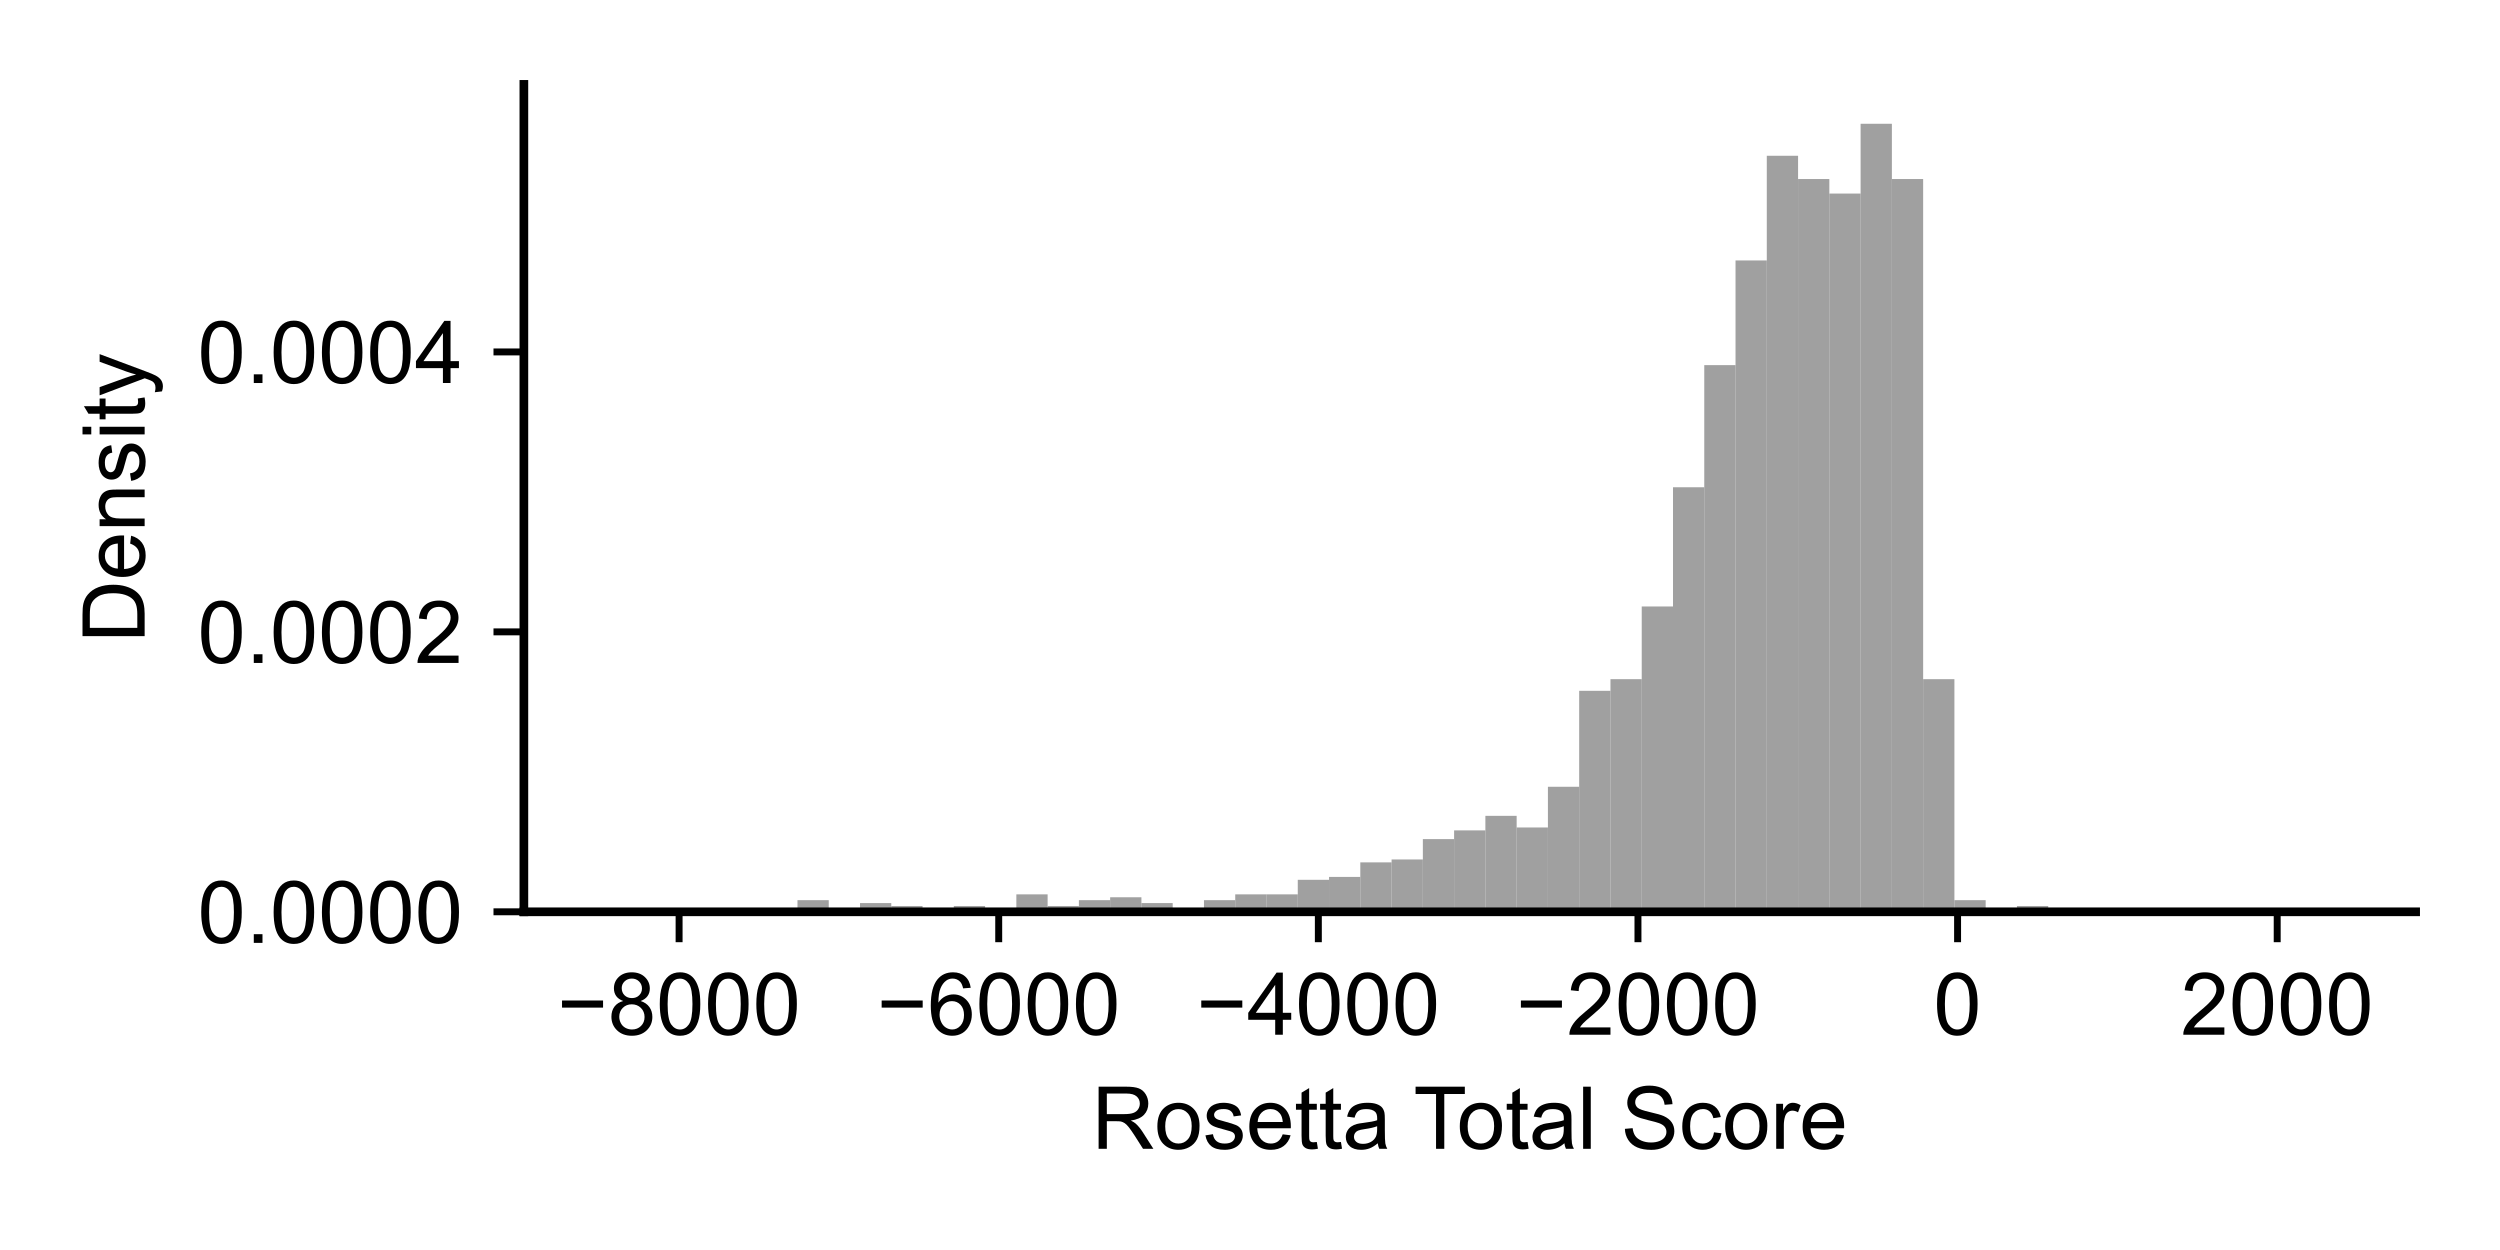
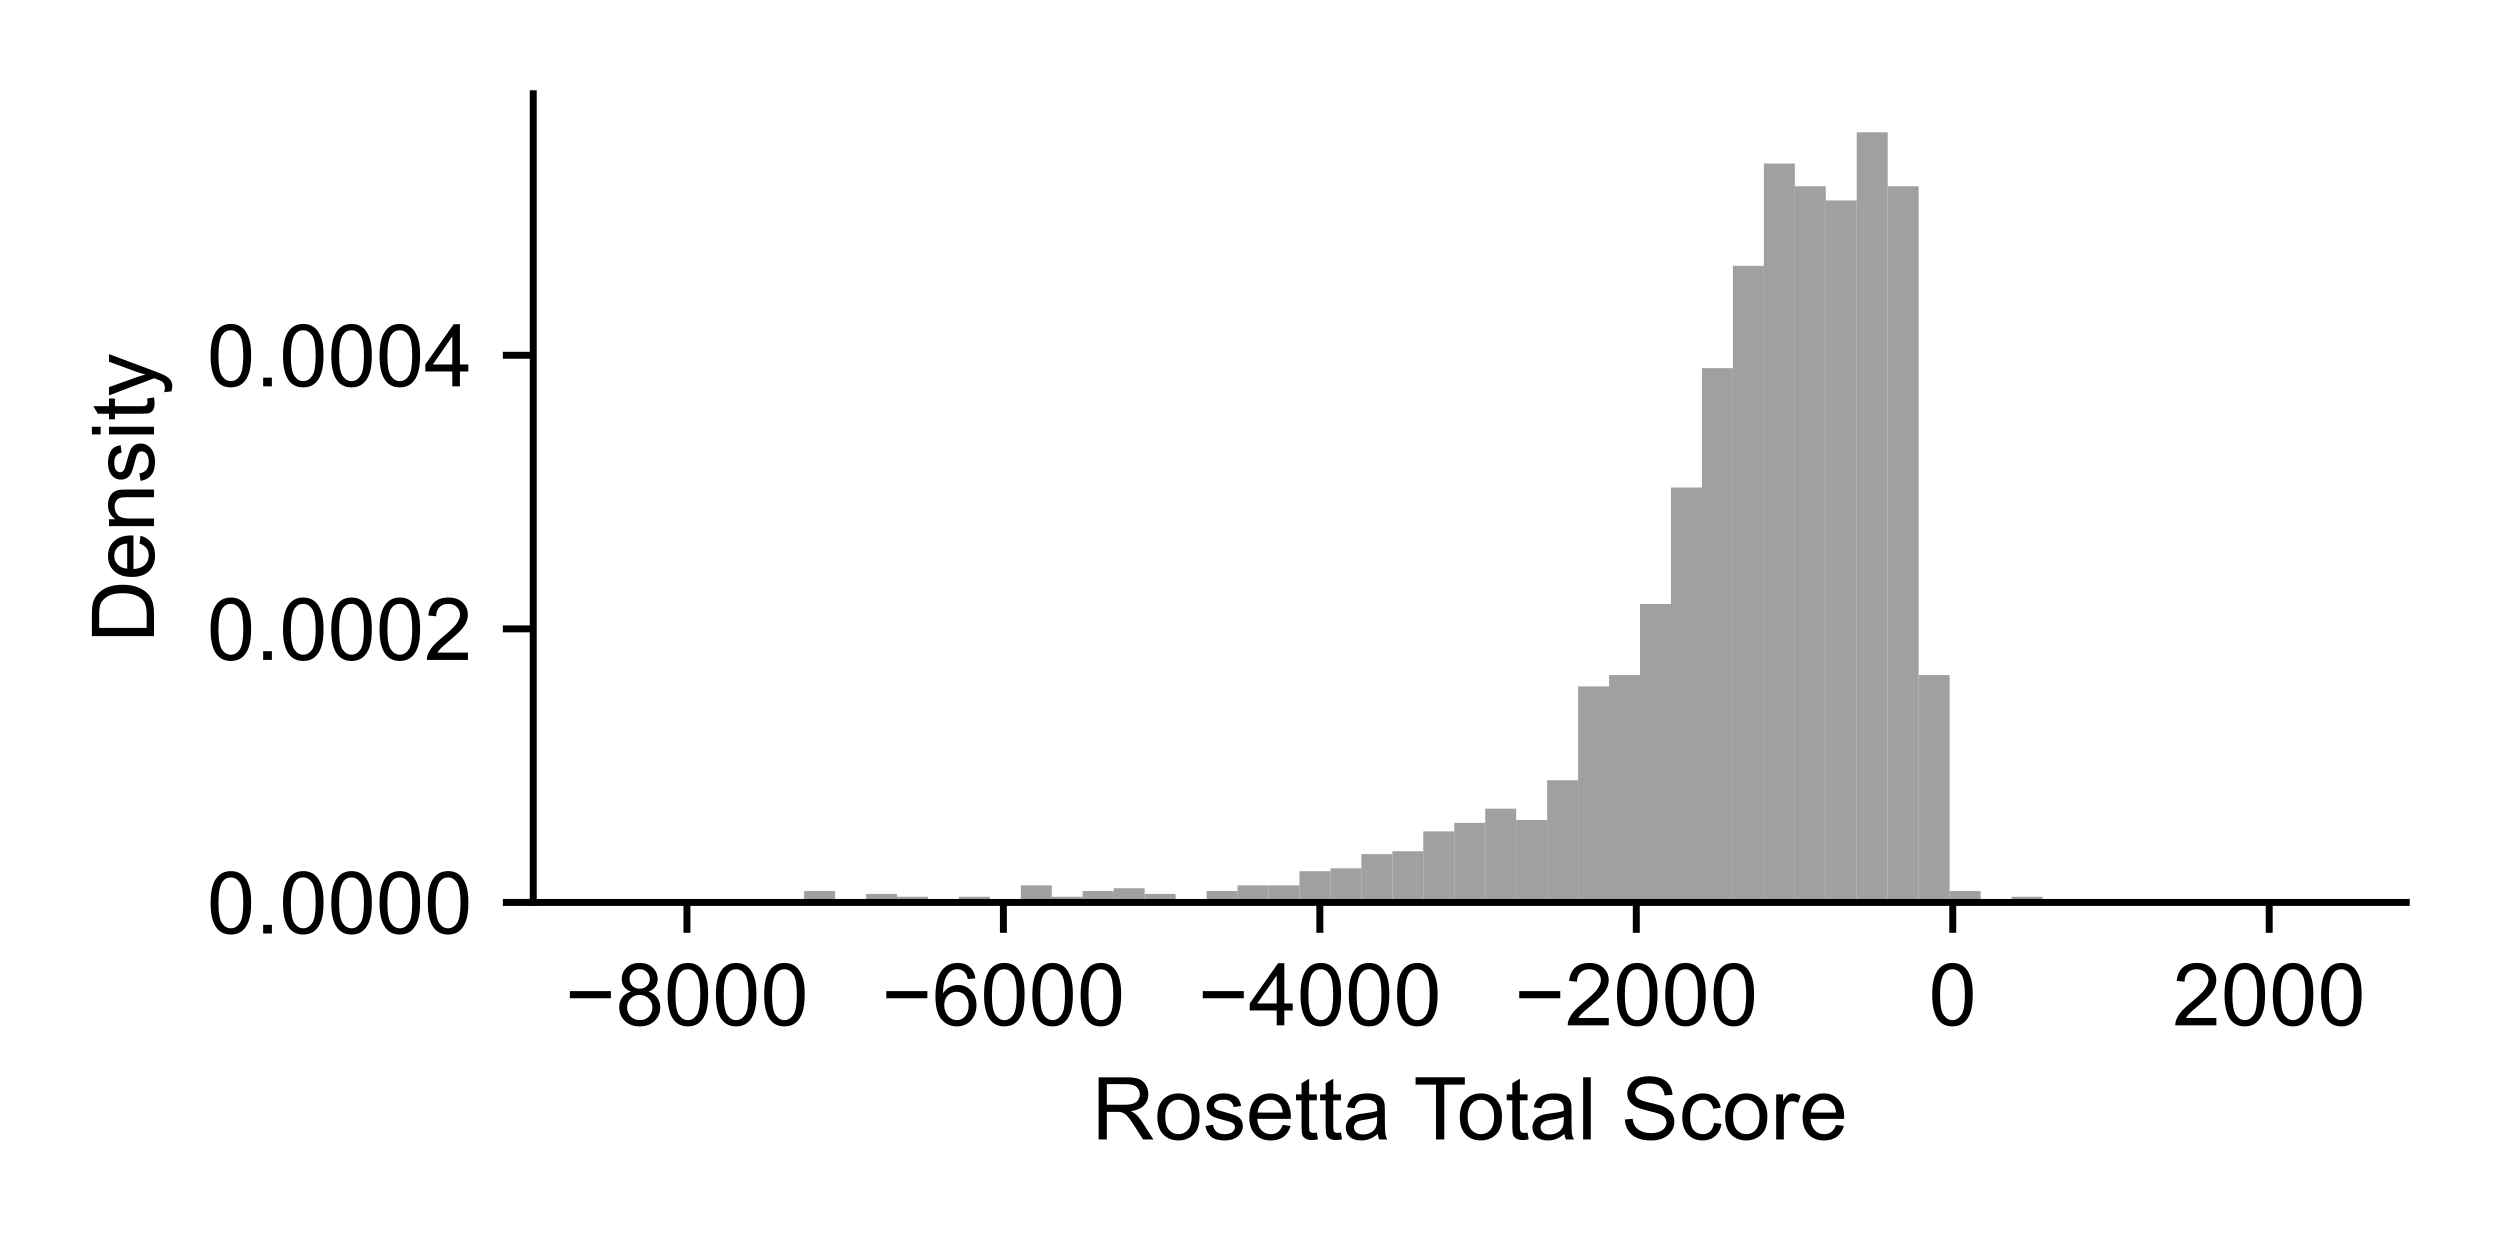
<svg xmlns="http://www.w3.org/2000/svg" xmlns:xlink="http://www.w3.org/1999/xlink" width="288pt" height="144pt" viewBox="0 0 288 144" version="1.1">
  <defs>
    <style type="text/css">*{stroke-linejoin: round; stroke-linecap: butt}</style>
  </defs>
  <g id="figure_1">
    <g id="patch_1">
      <path d="M 0 144  L 288 144  L 288 0  L 0 0  z " style="fill: #ffffff" />
    </g>
    <g id="axes_1">
      <g id="patch_2">
-         <path d="M 60.35 105.04  L 278.28 105.04  L 278.28 9.72  L 60.35 9.72  z " style="fill: #ffffff" />
+         <path d="M 61.43 103.96  L 277.2 103.96  L 277.2 10.8  L 61.43 10.8  z " style="fill: #ffffff" />
      </g>
      <g id="patch_3">
-         <path d="M 70.256 105.04  L 73.858 105.04  L 73.858 104.705  L 70.256 104.705  z " clip-path="url(#p327fa317df)" style="fill: #888888; opacity: 0.8" />
+         <path d="M 71.238 103.96  L 74.804 103.96  L 74.804 103.633  L 71.238 103.633  z " clip-path="url(#p532a14b16b)" style="fill: #888888; opacity: 0.8" />
      </g>
      <g id="patch_4">
-         <path d="M 73.858 105.04  L 77.46 105.04  L 77.46 105.04  L 73.858 105.04  z " clip-path="url(#p327fa317df)" style="fill: #888888; opacity: 0.8" />
+         <path d="M 74.804 103.96  L 78.371 103.96  L 78.371 103.96  L 74.804 103.96  z " clip-path="url(#p532a14b16b)" style="fill: #888888; opacity: 0.8" />
      </g>
      <g id="patch_5">
-         <path d="M 77.46 105.04  L 81.062 105.04  L 81.062 105.04  L 77.46 105.04  z " clip-path="url(#p327fa317df)" style="fill: #888888; opacity: 0.8" />
+         <path d="M 78.371 103.96  L 81.937 103.96  L 81.937 103.96  L 78.371 103.96  z " clip-path="url(#p532a14b16b)" style="fill: #888888; opacity: 0.8" />
      </g>
      <g id="patch_6">
-         <path d="M 81.062 105.04  L 84.665 105.04  L 84.665 104.705  L 81.062 104.705  z " clip-path="url(#p327fa317df)" style="fill: #888888; opacity: 0.8" />
+         <path d="M 81.937 103.96  L 85.504 103.96  L 85.504 103.633  L 81.937 103.633  z " clip-path="url(#p532a14b16b)" style="fill: #888888; opacity: 0.8" />
      </g>
      <g id="patch_7">
-         <path d="M 84.665 105.04  L 88.267 105.04  L 88.267 104.705  L 84.665 104.705  z " clip-path="url(#p327fa317df)" style="fill: #888888; opacity: 0.8" />
+         <path d="M 85.504 103.96  L 89.07 103.96  L 89.07 103.633  L 85.504 103.633  z " clip-path="url(#p532a14b16b)" style="fill: #888888; opacity: 0.8" />
      </g>
      <g id="patch_8">
-         <path d="M 88.267 105.04  L 91.869 105.04  L 91.869 104.705  L 88.267 104.705  z " clip-path="url(#p327fa317df)" style="fill: #888888; opacity: 0.8" />
+         <path d="M 89.07 103.96  L 92.636 103.96  L 92.636 103.633  L 89.07 103.633  z " clip-path="url(#p532a14b16b)" style="fill: #888888; opacity: 0.8" />
      </g>
      <g id="patch_9">
-         <path d="M 91.869 105.04  L 95.471 105.04  L 95.471 103.7  L 91.869 103.7  z " clip-path="url(#p327fa317df)" style="fill: #888888; opacity: 0.8" />
+         <path d="M 92.636 103.96  L 96.203 103.96  L 96.203 102.65  L 92.636 102.65  z " clip-path="url(#p532a14b16b)" style="fill: #888888; opacity: 0.8" />
      </g>
      <g id="patch_10">
-         <path d="M 95.471 105.04  L 99.073 105.04  L 99.073 105.04  L 95.471 105.04  z " clip-path="url(#p327fa317df)" style="fill: #888888; opacity: 0.8" />
+         <path d="M 96.203 103.96  L 99.769 103.96  L 99.769 103.96  L 96.203 103.96  z " clip-path="url(#p532a14b16b)" style="fill: #888888; opacity: 0.8" />
      </g>
      <g id="patch_11">
-         <path d="M 99.073 105.04  L 102.675 105.04  L 102.675 104.035  L 99.073 104.035  z " clip-path="url(#p327fa317df)" style="fill: #888888; opacity: 0.8" />
+         <path d="M 99.769 103.96  L 103.336 103.96  L 103.336 102.978  L 99.769 102.978  z " clip-path="url(#p532a14b16b)" style="fill: #888888; opacity: 0.8" />
      </g>
      <g id="patch_12">
-         <path d="M 102.675 105.04  L 106.277 105.04  L 106.277 104.37  L 102.675 104.37  z " clip-path="url(#p327fa317df)" style="fill: #888888; opacity: 0.8" />
+         <path d="M 103.336 103.96  L 106.902 103.96  L 106.902 103.305  L 103.336 103.305  z " clip-path="url(#p532a14b16b)" style="fill: #888888; opacity: 0.8" />
      </g>
      <g id="patch_13">
-         <path d="M 106.277 105.04  L 109.88 105.04  L 109.88 104.705  L 106.277 104.705  z " clip-path="url(#p327fa317df)" style="fill: #888888; opacity: 0.8" />
+         <path d="M 106.902 103.96  L 110.469 103.96  L 110.469 103.633  L 106.902 103.633  z " clip-path="url(#p532a14b16b)" style="fill: #888888; opacity: 0.8" />
      </g>
      <g id="patch_14">
-         <path d="M 109.88 105.04  L 113.482 105.04  L 113.482 104.37  L 109.88 104.37  z " clip-path="url(#p327fa317df)" style="fill: #888888; opacity: 0.8" />
+         <path d="M 110.469 103.96  L 114.035 103.96  L 114.035 103.305  L 110.469 103.305  z " clip-path="url(#p532a14b16b)" style="fill: #888888; opacity: 0.8" />
      </g>
      <g id="patch_15">
-         <path d="M 113.482 105.04  L 117.084 105.04  L 117.084 104.705  L 113.482 104.705  z " clip-path="url(#p327fa317df)" style="fill: #888888; opacity: 0.8" />
+         <path d="M 114.035 103.96  L 117.602 103.96  L 117.602 103.633  L 114.035 103.633  z " clip-path="url(#p532a14b16b)" style="fill: #888888; opacity: 0.8" />
      </g>
      <g id="patch_16">
-         <path d="M 117.084 105.04  L 120.686 105.04  L 120.686 103.03  L 117.084 103.03  z " clip-path="url(#p327fa317df)" style="fill: #888888; opacity: 0.8" />
+         <path d="M 117.602 103.96  L 121.168 103.96  L 121.168 101.996  L 117.602 101.996  z " clip-path="url(#p532a14b16b)" style="fill: #888888; opacity: 0.8" />
      </g>
      <g id="patch_17">
-         <path d="M 120.686 105.04  L 124.288 105.04  L 124.288 104.37  L 120.686 104.37  z " clip-path="url(#p327fa317df)" style="fill: #888888; opacity: 0.8" />
+         <path d="M 121.168 103.96  L 124.734 103.96  L 124.734 103.305  L 121.168 103.305  z " clip-path="url(#p532a14b16b)" style="fill: #888888; opacity: 0.8" />
      </g>
      <g id="patch_18">
-         <path d="M 124.288 105.04  L 127.89 105.04  L 127.89 103.7  L 124.288 103.7  z " clip-path="url(#p327fa317df)" style="fill: #888888; opacity: 0.8" />
+         <path d="M 124.734 103.96  L 128.301 103.96  L 128.301 102.65  L 124.734 102.65  z " clip-path="url(#p532a14b16b)" style="fill: #888888; opacity: 0.8" />
      </g>
      <g id="patch_19">
-         <path d="M 127.89 105.04  L 131.492 105.04  L 131.492 103.365  L 127.89 103.365  z " clip-path="url(#p327fa317df)" style="fill: #888888; opacity: 0.8" />
+         <path d="M 128.301 103.96  L 131.867 103.96  L 131.867 102.323  L 128.301 102.323  z " clip-path="url(#p532a14b16b)" style="fill: #888888; opacity: 0.8" />
      </g>
      <g id="patch_20">
-         <path d="M 131.492 105.04  L 135.095 105.04  L 135.095 104.035  L 131.492 104.035  z " clip-path="url(#p327fa317df)" style="fill: #888888; opacity: 0.8" />
+         <path d="M 131.867 103.96  L 135.434 103.96  L 135.434 102.978  L 131.867 102.978  z " clip-path="url(#p532a14b16b)" style="fill: #888888; opacity: 0.8" />
      </g>
      <g id="patch_21">
-         <path d="M 135.095 105.04  L 138.697 105.04  L 138.697 104.705  L 135.095 104.705  z " clip-path="url(#p327fa317df)" style="fill: #888888; opacity: 0.8" />
+         <path d="M 135.434 103.96  L 139 103.96  L 139 103.633  L 135.434 103.633  z " clip-path="url(#p532a14b16b)" style="fill: #888888; opacity: 0.8" />
      </g>
      <g id="patch_22">
-         <path d="M 138.697 105.04  L 142.299 105.04  L 142.299 103.7  L 138.697 103.7  z " clip-path="url(#p327fa317df)" style="fill: #888888; opacity: 0.8" />
+         <path d="M 139 103.96  L 142.567 103.96  L 142.567 102.65  L 139 102.65  z " clip-path="url(#p532a14b16b)" style="fill: #888888; opacity: 0.8" />
      </g>
      <g id="patch_23">
-         <path d="M 142.299 105.04  L 145.901 105.04  L 145.901 103.03  L 142.299 103.03  z " clip-path="url(#p327fa317df)" style="fill: #888888; opacity: 0.8" />
+         <path d="M 142.567 103.96  L 146.133 103.96  L 146.133 101.996  L 142.567 101.996  z " clip-path="url(#p532a14b16b)" style="fill: #888888; opacity: 0.8" />
      </g>
      <g id="patch_24">
-         <path d="M 145.901 105.04  L 149.503 105.04  L 149.503 103.03  L 145.901 103.03  z " clip-path="url(#p327fa317df)" style="fill: #888888; opacity: 0.8" />
+         <path d="M 146.133 103.96  L 149.7 103.96  L 149.7 101.996  L 146.133 101.996  z " clip-path="url(#p532a14b16b)" style="fill: #888888; opacity: 0.8" />
      </g>
      <g id="patch_25">
-         <path d="M 149.503 105.04  L 153.105 105.04  L 153.105 101.355  L 149.503 101.355  z " clip-path="url(#p327fa317df)" style="fill: #888888; opacity: 0.8" />
+         <path d="M 149.7 103.96  L 153.266 103.96  L 153.266 100.359  L 149.7 100.359  z " clip-path="url(#p532a14b16b)" style="fill: #888888; opacity: 0.8" />
      </g>
      <g id="patch_26">
-         <path d="M 153.105 105.04  L 156.707 105.04  L 156.707 101.02  L 153.105 101.02  z " clip-path="url(#p327fa317df)" style="fill: #888888; opacity: 0.8" />
+         <path d="M 153.266 103.96  L 156.832 103.96  L 156.832 100.031  L 153.266 100.031  z " clip-path="url(#p532a14b16b)" style="fill: #888888; opacity: 0.8" />
      </g>
      <g id="patch_27">
-         <path d="M 156.707 105.04  L 160.31 105.04  L 160.31 99.345  L 156.707 99.345  z " clip-path="url(#p327fa317df)" style="fill: #888888; opacity: 0.8" />
+         <path d="M 156.832 103.96  L 160.399 103.96  L 160.399 98.394  L 156.832 98.394  z " clip-path="url(#p532a14b16b)" style="fill: #888888; opacity: 0.8" />
      </g>
      <g id="patch_28">
-         <path d="M 160.31 105.04  L 163.912 105.04  L 163.912 99.01  L 160.31 99.01  z " clip-path="url(#p327fa317df)" style="fill: #888888; opacity: 0.8" />
+         <path d="M 160.399 103.96  L 163.965 103.96  L 163.965 98.067  L 160.399 98.067  z " clip-path="url(#p532a14b16b)" style="fill: #888888; opacity: 0.8" />
      </g>
      <g id="patch_29">
-         <path d="M 163.912 105.04  L 167.514 105.04  L 167.514 96.665  L 163.912 96.665  z " clip-path="url(#p327fa317df)" style="fill: #888888; opacity: 0.8" />
+         <path d="M 163.965 103.96  L 167.532 103.96  L 167.532 95.775  L 163.965 95.775  z " clip-path="url(#p532a14b16b)" style="fill: #888888; opacity: 0.8" />
      </g>
      <g id="patch_30">
-         <path d="M 167.514 105.04  L 171.116 105.04  L 171.116 95.66  L 167.514 95.66  z " clip-path="url(#p327fa317df)" style="fill: #888888; opacity: 0.8" />
+         <path d="M 167.532 103.96  L 171.098 103.96  L 171.098 94.793  L 167.532 94.793  z " clip-path="url(#p532a14b16b)" style="fill: #888888; opacity: 0.8" />
      </g>
      <g id="patch_31">
-         <path d="M 171.116 105.04  L 174.718 105.04  L 174.718 93.985  L 171.116 93.985  z " clip-path="url(#p327fa317df)" style="fill: #888888; opacity: 0.8" />
+         <path d="M 171.098 103.96  L 174.665 103.96  L 174.665 93.156  L 171.098 93.156  z " clip-path="url(#p532a14b16b)" style="fill: #888888; opacity: 0.8" />
      </g>
      <g id="patch_32">
-         <path d="M 174.718 105.04  L 178.32 105.04  L 178.32 95.325  L 174.718 95.325  z " clip-path="url(#p327fa317df)" style="fill: #888888; opacity: 0.8" />
+         <path d="M 174.665 103.96  L 178.231 103.96  L 178.231 94.466  L 174.665 94.466  z " clip-path="url(#p532a14b16b)" style="fill: #888888; opacity: 0.8" />
      </g>
      <g id="patch_33">
-         <path d="M 178.32 105.04  L 181.923 105.04  L 181.923 90.636  L 178.32 90.636  z " clip-path="url(#p327fa317df)" style="fill: #888888; opacity: 0.8" />
+         <path d="M 178.231 103.96  L 181.798 103.96  L 181.798 89.882  L 178.231 89.882  z " clip-path="url(#p532a14b16b)" style="fill: #888888; opacity: 0.8" />
      </g>
      <g id="patch_34">
-         <path d="M 181.923 105.04  L 185.525 105.04  L 185.525 79.581  L 181.923 79.581  z " clip-path="url(#p327fa317df)" style="fill: #888888; opacity: 0.8" />
+         <path d="M 181.798 103.96  L 185.364 103.96  L 185.364 79.078  L 181.798 79.078  z " clip-path="url(#p532a14b16b)" style="fill: #888888; opacity: 0.8" />
      </g>
      <g id="patch_35">
-         <path d="M 185.525 105.04  L 189.127 105.04  L 189.127 78.241  L 185.525 78.241  z " clip-path="url(#p327fa317df)" style="fill: #888888; opacity: 0.8" />
+         <path d="M 185.364 103.96  L 188.93 103.96  L 188.93 77.768  L 185.364 77.768  z " clip-path="url(#p532a14b16b)" style="fill: #888888; opacity: 0.8" />
      </g>
      <g id="patch_36">
-         <path d="M 189.127 105.04  L 192.729 105.04  L 192.729 69.867  L 189.127 69.867  z " clip-path="url(#p327fa317df)" style="fill: #888888; opacity: 0.8" />
+         <path d="M 188.93 103.96  L 192.497 103.96  L 192.497 69.584  L 188.93 69.584  z " clip-path="url(#p532a14b16b)" style="fill: #888888; opacity: 0.8" />
      </g>
      <g id="patch_37">
-         <path d="M 192.729 105.04  L 196.331 105.04  L 196.331 56.132  L 192.729 56.132  z " clip-path="url(#p327fa317df)" style="fill: #888888; opacity: 0.8" />
+         <path d="M 192.497 103.96  L 196.063 103.96  L 196.063 56.16  L 192.497 56.16  z " clip-path="url(#p532a14b16b)" style="fill: #888888; opacity: 0.8" />
      </g>
      <g id="patch_38">
-         <path d="M 196.331 105.04  L 199.933 105.04  L 199.933 42.063  L 196.331 42.063  z " clip-path="url(#p327fa317df)" style="fill: #888888; opacity: 0.8" />
+         <path d="M 196.063 103.96  L 199.63 103.96  L 199.63 42.41  L 196.063 42.41  z " clip-path="url(#p532a14b16b)" style="fill: #888888; opacity: 0.8" />
      </g>
      <g id="patch_39">
-         <path d="M 199.933 105.04  L 203.535 105.04  L 203.535 30.003  L 199.933 30.003  z " clip-path="url(#p327fa317df)" style="fill: #888888; opacity: 0.8" />
+         <path d="M 199.63 103.96  L 203.196 103.96  L 203.196 30.624  L 199.63 30.624  z " clip-path="url(#p532a14b16b)" style="fill: #888888; opacity: 0.8" />
      </g>
      <g id="patch_40">
-         <path d="M 203.535 105.04  L 207.138 105.04  L 207.138 17.944  L 203.535 17.944  z " clip-path="url(#p327fa317df)" style="fill: #888888; opacity: 0.8" />
+         <path d="M 203.196 103.96  L 206.763 103.96  L 206.763 18.838  L 203.196 18.838  z " clip-path="url(#p532a14b16b)" style="fill: #888888; opacity: 0.8" />
      </g>
      <g id="patch_41">
-         <path d="M 207.138 105.04  L 210.74 105.04  L 210.74 20.624  L 207.138 20.624  z " clip-path="url(#p327fa317df)" style="fill: #888888; opacity: 0.8" />
+         <path d="M 206.763 103.96  L 210.329 103.96  L 210.329 21.457  L 206.763 21.457  z " clip-path="url(#p532a14b16b)" style="fill: #888888; opacity: 0.8" />
      </g>
      <g id="patch_42">
-         <path d="M 210.74 105.04  L 214.342 105.04  L 214.342 22.299  L 210.74 22.299  z " clip-path="url(#p327fa317df)" style="fill: #888888; opacity: 0.8" />
+         <path d="M 210.329 103.96  L 213.896 103.96  L 213.896 23.094  L 210.329 23.094  z " clip-path="url(#p532a14b16b)" style="fill: #888888; opacity: 0.8" />
      </g>
      <g id="patch_43">
-         <path d="M 214.342 105.04  L 217.944 105.04  L 217.944 14.259  L 214.342 14.259  z " clip-path="url(#p327fa317df)" style="fill: #888888; opacity: 0.8" />
+         <path d="M 213.896 103.96  L 217.462 103.96  L 217.462 15.236  L 213.896 15.236  z " clip-path="url(#p532a14b16b)" style="fill: #888888; opacity: 0.8" />
      </g>
      <g id="patch_44">
-         <path d="M 217.944 105.04  L 221.546 105.04  L 221.546 20.624  L 217.944 20.624  z " clip-path="url(#p327fa317df)" style="fill: #888888; opacity: 0.8" />
+         <path d="M 217.462 103.96  L 221.028 103.96  L 221.028 21.457  L 217.462 21.457  z " clip-path="url(#p532a14b16b)" style="fill: #888888; opacity: 0.8" />
      </g>
      <g id="patch_45">
-         <path d="M 221.546 105.04  L 225.148 105.04  L 225.148 78.241  L 221.546 78.241  z " clip-path="url(#p327fa317df)" style="fill: #888888; opacity: 0.8" />
+         <path d="M 221.028 103.96  L 224.595 103.96  L 224.595 77.768  L 221.028 77.768  z " clip-path="url(#p532a14b16b)" style="fill: #888888; opacity: 0.8" />
      </g>
      <g id="patch_46">
-         <path d="M 225.148 105.04  L 228.75 105.04  L 228.75 103.7  L 225.148 103.7  z " clip-path="url(#p327fa317df)" style="fill: #888888; opacity: 0.8" />
+         <path d="M 224.595 103.96  L 228.161 103.96  L 228.161 102.65  L 224.595 102.65  z " clip-path="url(#p532a14b16b)" style="fill: #888888; opacity: 0.8" />
      </g>
      <g id="patch_47">
-         <path d="M 228.75 105.04  L 232.353 105.04  L 232.353 104.705  L 228.75 104.705  z " clip-path="url(#p327fa317df)" style="fill: #888888; opacity: 0.8" />
+         <path d="M 228.161 103.96  L 231.728 103.96  L 231.728 103.633  L 228.161 103.633  z " clip-path="url(#p532a14b16b)" style="fill: #888888; opacity: 0.8" />
      </g>
      <g id="patch_48">
-         <path d="M 232.353 105.04  L 235.955 105.04  L 235.955 104.37  L 232.353 104.37  z " clip-path="url(#p327fa317df)" style="fill: #888888; opacity: 0.8" />
+         <path d="M 231.728 103.96  L 235.294 103.96  L 235.294 103.305  L 231.728 103.305  z " clip-path="url(#p532a14b16b)" style="fill: #888888; opacity: 0.8" />
      </g>
      <g id="patch_49">
-         <path d="M 235.955 105.04  L 239.557 105.04  L 239.557 104.705  L 235.955 104.705  z " clip-path="url(#p327fa317df)" style="fill: #888888; opacity: 0.8" />
+         <path d="M 235.294 103.96  L 238.861 103.96  L 238.861 103.633  L 235.294 103.633  z " clip-path="url(#p532a14b16b)" style="fill: #888888; opacity: 0.8" />
      </g>
      <g id="patch_50">
-         <path d="M 239.557 105.04  L 243.159 105.04  L 243.159 105.04  L 239.557 105.04  z " clip-path="url(#p327fa317df)" style="fill: #888888; opacity: 0.8" />
+         <path d="M 238.861 103.96  L 242.427 103.96  L 242.427 103.96  L 238.861 103.96  z " clip-path="url(#p532a14b16b)" style="fill: #888888; opacity: 0.8" />
      </g>
      <g id="patch_51">
-         <path d="M 243.159 105.04  L 246.761 105.04  L 246.761 105.04  L 243.159 105.04  z " clip-path="url(#p327fa317df)" style="fill: #888888; opacity: 0.8" />
+         <path d="M 242.427 103.96  L 245.994 103.96  L 245.994 103.96  L 242.427 103.96  z " clip-path="url(#p532a14b16b)" style="fill: #888888; opacity: 0.8" />
      </g>
      <g id="patch_52">
-         <path d="M 246.761 105.04  L 250.363 105.04  L 250.363 105.04  L 246.761 105.04  z " clip-path="url(#p327fa317df)" style="fill: #888888; opacity: 0.8" />
+         <path d="M 245.994 103.96  L 249.56 103.96  L 249.56 103.96  L 245.994 103.96  z " clip-path="url(#p532a14b16b)" style="fill: #888888; opacity: 0.8" />
      </g>
      <g id="patch_53">
-         <path d="M 250.363 105.04  L 253.965 105.04  L 253.965 105.04  L 250.363 105.04  z " clip-path="url(#p327fa317df)" style="fill: #888888; opacity: 0.8" />
+         <path d="M 249.56 103.96  L 253.126 103.96  L 253.126 103.96  L 249.56 103.96  z " clip-path="url(#p532a14b16b)" style="fill: #888888; opacity: 0.8" />
      </g>
      <g id="patch_54">
-         <path d="M 253.965 105.04  L 257.568 105.04  L 257.568 105.04  L 253.965 105.04  z " clip-path="url(#p327fa317df)" style="fill: #888888; opacity: 0.8" />
+         <path d="M 253.126 103.96  L 256.693 103.96  L 256.693 103.96  L 253.126 103.96  z " clip-path="url(#p532a14b16b)" style="fill: #888888; opacity: 0.8" />
      </g>
      <g id="patch_55">
-         <path d="M 257.568 105.04  L 261.17 105.04  L 261.17 105.04  L 257.568 105.04  z " clip-path="url(#p327fa317df)" style="fill: #888888; opacity: 0.8" />
+         <path d="M 256.693 103.96  L 260.259 103.96  L 260.259 103.96  L 256.693 103.96  z " clip-path="url(#p532a14b16b)" style="fill: #888888; opacity: 0.8" />
      </g>
      <g id="patch_56">
-         <path d="M 261.17 105.04  L 264.772 105.04  L 264.772 105.04  L 261.17 105.04  z " clip-path="url(#p327fa317df)" style="fill: #888888; opacity: 0.8" />
+         <path d="M 260.259 103.96  L 263.826 103.96  L 263.826 103.96  L 260.259 103.96  z " clip-path="url(#p532a14b16b)" style="fill: #888888; opacity: 0.8" />
      </g>
      <g id="patch_57">
-         <path d="M 264.772 105.04  L 268.374 105.04  L 268.374 104.705  L 264.772 104.705  z " clip-path="url(#p327fa317df)" style="fill: #888888; opacity: 0.8" />
+         <path d="M 263.826 103.96  L 267.392 103.96  L 267.392 103.633  L 263.826 103.633  z " clip-path="url(#p532a14b16b)" style="fill: #888888; opacity: 0.8" />
      </g>
      <g id="matplotlib.axis_1">
        <g id="xtick_1">
          <g id="line2d_1">
            <defs>
-               <path id="mdf421db981" d="M 0 0  L 0 3.5  " style="stroke: #000000; stroke-width: 0.8" />
+               <path id="madbf003c3d" d="M 0 0  L 0 3.5  " style="stroke: #000000; stroke-width: 0.8" />
            </defs>
            <g>
-               <use xlink:href="#mdf421db981" x="78.232" y="105.04" style="stroke: #000000; stroke-width: 0.8" />
+               <use xlink:href="#madbf003c3d" x="79.135" y="103.96" style="stroke: #000000; stroke-width: 0.8" />
            </g>
          </g>
          <g id="text_1">
-             <g transform="translate(64.18993 119.1978) scale(0.1 -0.1)">
+             <g transform="translate(65.09269 118.1178) scale(0.1 -0.1)">
              <defs>
                <path id="ArialMT-2212" d="M 3381 1997  L 356 1997  L 356 2522  L 3381 2522  L 3381 1997  z " transform="scale(0.015625)" />
                <path id="ArialMT-38" d="M 1131 2484  Q 781 2613 612 2850  Q 444 3088 444 3419  Q 444 3919 803 4259  Q 1163 4600 1759 4600  Q 2359 4600 2725 4251  Q 3091 3903 3091 3403  Q 3091 3084 2923 2848  Q 2756 2613 2416 2484  Q 2838 2347 3058 2040  Q 3278 1734 3278 1309  Q 3278 722 2862 322  Q 2447 -78 1769 -78  Q 1091 -78 675 323  Q 259 725 259 1325  Q 259 1772 486 2073  Q 713 2375 1131 2484  z M 1019 3438  Q 1019 3113 1228 2906  Q 1438 2700 1772 2700  Q 2097 2700 2305 2904  Q 2513 3109 2513 3406  Q 2513 3716 2298 3927  Q 2084 4138 1766 4138  Q 1444 4138 1231 3931  Q 1019 3725 1019 3438  z M 838 1322  Q 838 1081 952 856  Q 1066 631 1291 507  Q 1516 384 1775 384  Q 2178 384 2440 643  Q 2703 903 2703 1303  Q 2703 1709 2433 1975  Q 2163 2241 1756 2241  Q 1359 2241 1098 1978  Q 838 1716 838 1322  z " transform="scale(0.015625)" />
                <path id="ArialMT-30" d="M 266 2259  Q 266 3072 433 3567  Q 600 4063 929 4331  Q 1259 4600 1759 4600  Q 2128 4600 2406 4451  Q 2684 4303 2865 4023  Q 3047 3744 3150 3342  Q 3253 2941 3253 2259  Q 3253 1453 3087 958  Q 2922 463 2592 192  Q 2263 -78 1759 -78  Q 1097 -78 719 397  Q 266 969 266 2259  z M 844 2259  Q 844 1131 1108 757  Q 1372 384 1759 384  Q 2147 384 2411 759  Q 2675 1134 2675 2259  Q 2675 3391 2411 3762  Q 2147 4134 1753 4134  Q 1366 4134 1134 3806  Q 844 3388 844 2259  z " transform="scale(0.015625)" />
              </defs>
              <use xlink:href="#ArialMT-2212" />
              <use xlink:href="#ArialMT-38" transform="translate(58.39844 0)" />
              <use xlink:href="#ArialMT-30" transform="translate(114.0137 0)" />
              <use xlink:href="#ArialMT-30" transform="translate(169.6289 0)" />
              <use xlink:href="#ArialMT-30" transform="translate(225.2441 0)" />
            </g>
          </g>
        </g>
        <g id="xtick_2">
          <g id="line2d_2">
            <g>
-               <use xlink:href="#mdf421db981" x="115.052" y="105.04" style="stroke: #000000; stroke-width: 0.8" />
+               <use xlink:href="#madbf003c3d" x="115.59" y="103.96" style="stroke: #000000; stroke-width: 0.8" />
            </g>
          </g>
          <g id="text_2">
-             <g transform="translate(101.0102 119.1978) scale(0.1 -0.1)">
+             <g transform="translate(101.548 118.1178) scale(0.1 -0.1)">
              <defs>
                <path id="ArialMT-36" d="M 3184 3459  L 2625 3416  Q 2550 3747 2413 3897  Q 2184 4138 1850 4138  Q 1581 4138 1378 3988  Q 1113 3794 959 3422  Q 806 3050 800 2363  Q 1003 2672 1297 2822  Q 1591 2972 1913 2972  Q 2475 2972 2870 2558  Q 3266 2144 3266 1488  Q 3266 1056 3080 686  Q 2894 316 2569 119  Q 2244 -78 1831 -78  Q 1128 -78 684 439  Q 241 956 241 2144  Q 241 3472 731 4075  Q 1159 4600 1884 4600  Q 2425 4600 2770 4297  Q 3116 3994 3184 3459  z M 888 1484  Q 888 1194 1011 928  Q 1134 663 1356 523  Q 1578 384 1822 384  Q 2178 384 2434 671  Q 2691 959 2691 1453  Q 2691 1928 2437 2201  Q 2184 2475 1800 2475  Q 1419 2475 1153 2201  Q 888 1928 888 1484  z " transform="scale(0.015625)" />
              </defs>
              <use xlink:href="#ArialMT-2212" />
              <use xlink:href="#ArialMT-36" transform="translate(58.39844 0)" />
              <use xlink:href="#ArialMT-30" transform="translate(114.0137 0)" />
              <use xlink:href="#ArialMT-30" transform="translate(169.6289 0)" />
              <use xlink:href="#ArialMT-30" transform="translate(225.2441 0)" />
            </g>
          </g>
        </g>
        <g id="xtick_3">
          <g id="line2d_3">
            <g>
-               <use xlink:href="#mdf421db981" x="151.873" y="105.04" style="stroke: #000000; stroke-width: 0.8" />
+               <use xlink:href="#madbf003c3d" x="152.046" y="103.96" style="stroke: #000000; stroke-width: 0.8" />
            </g>
          </g>
          <g id="text_3">
-             <g transform="translate(137.8305 119.1978) scale(0.1 -0.1)">
+             <g transform="translate(138.0034 118.1178) scale(0.1 -0.1)">
              <defs>
                <path id="ArialMT-34" d="M 2069 0  L 2069 1097  L 81 1097  L 81 1613  L 2172 4581  L 2631 4581  L 2631 1613  L 3250 1613  L 3250 1097  L 2631 1097  L 2631 0  L 2069 0  z M 2069 1613  L 2069 3678  L 634 1613  L 2069 1613  z " transform="scale(0.015625)" />
              </defs>
              <use xlink:href="#ArialMT-2212" />
              <use xlink:href="#ArialMT-34" transform="translate(58.39844 0)" />
              <use xlink:href="#ArialMT-30" transform="translate(114.0137 0)" />
              <use xlink:href="#ArialMT-30" transform="translate(169.6289 0)" />
              <use xlink:href="#ArialMT-30" transform="translate(225.2441 0)" />
            </g>
          </g>
        </g>
        <g id="xtick_4">
          <g id="line2d_4">
            <g>
-               <use xlink:href="#mdf421db981" x="188.693" y="105.04" style="stroke: #000000; stroke-width: 0.8" />
+               <use xlink:href="#madbf003c3d" x="188.501" y="103.96" style="stroke: #000000; stroke-width: 0.8" />
            </g>
          </g>
          <g id="text_4">
-             <g transform="translate(174.6508 119.1978) scale(0.1 -0.1)">
+             <g transform="translate(174.4587 118.1178) scale(0.1 -0.1)">
              <defs>
                <path id="ArialMT-32" d="M 3222 541  L 3222 0  L 194 0  Q 188 203 259 391  Q 375 700 629 1000  Q 884 1300 1366 1694  Q 2113 2306 2375 2664  Q 2638 3022 2638 3341  Q 2638 3675 2398 3904  Q 2159 4134 1775 4134  Q 1369 4134 1125 3890  Q 881 3647 878 3216  L 300 3275  Q 359 3922 746 4261  Q 1134 4600 1788 4600  Q 2447 4600 2831 4234  Q 3216 3869 3216 3328  Q 3216 3053 3103 2787  Q 2991 2522 2730 2228  Q 2469 1934 1863 1422  Q 1356 997 1212 845  Q 1069 694 975 541  L 3222 541  z " transform="scale(0.015625)" />
              </defs>
              <use xlink:href="#ArialMT-2212" />
              <use xlink:href="#ArialMT-32" transform="translate(58.39844 0)" />
              <use xlink:href="#ArialMT-30" transform="translate(114.0137 0)" />
              <use xlink:href="#ArialMT-30" transform="translate(169.6289 0)" />
              <use xlink:href="#ArialMT-30" transform="translate(225.2441 0)" />
            </g>
          </g>
        </g>
        <g id="xtick_5">
          <g id="line2d_5">
            <g>
-               <use xlink:href="#mdf421db981" x="225.513" y="105.04" style="stroke: #000000; stroke-width: 0.8" />
+               <use xlink:href="#madbf003c3d" x="224.956" y="103.96" style="stroke: #000000; stroke-width: 0.8" />
            </g>
          </g>
          <g id="text_5">
-             <g transform="translate(222.7327 119.1978) scale(0.1 -0.1)">
+             <g transform="translate(222.1757 118.1178) scale(0.1 -0.1)">
              <use xlink:href="#ArialMT-30" />
            </g>
          </g>
        </g>
        <g id="xtick_6">
          <g id="line2d_6">
            <g>
-               <use xlink:href="#mdf421db981" x="262.333" y="105.04" style="stroke: #000000; stroke-width: 0.8" />
+               <use xlink:href="#madbf003c3d" x="261.412" y="103.96" style="stroke: #000000; stroke-width: 0.8" />
            </g>
          </g>
          <g id="text_6">
-             <g transform="translate(251.2116 119.1978) scale(0.1 -0.1)">
+             <g transform="translate(250.2897 118.1178) scale(0.1 -0.1)">
              <use xlink:href="#ArialMT-32" />
              <use xlink:href="#ArialMT-30" transform="translate(55.61523 0)" />
              <use xlink:href="#ArialMT-30" transform="translate(111.2305 0)" />
              <use xlink:href="#ArialMT-30" transform="translate(166.8457 0)" />
            </g>
          </g>
        </g>
        <g id="text_7">
-           <g transform="translate(125.7744 132.3431) scale(0.1 -0.1)">
+           <g transform="translate(125.7744 131.2631) scale(0.1 -0.1)">
            <defs>
              <path id="ArialMT-52" d="M 503 0  L 503 4581  L 2534 4581  Q 3147 4581 3465 4457  Q 3784 4334 3975 4021  Q 4166 3709 4166 3331  Q 4166 2844 3850 2509  Q 3534 2175 2875 2084  Q 3116 1969 3241 1856  Q 3506 1613 3744 1247  L 4541 0  L 3778 0  L 3172 953  Q 2906 1366 2734 1584  Q 2563 1803 2427 1890  Q 2291 1978 2150 2013  Q 2047 2034 1813 2034  L 1109 2034  L 1109 0  L 503 0  z M 1109 2559  L 2413 2559  Q 2828 2559 3062 2645  Q 3297 2731 3419 2920  Q 3541 3109 3541 3331  Q 3541 3656 3305 3865  Q 3069 4075 2559 4075  L 1109 4075  L 1109 2559  z " transform="scale(0.015625)" />
              <path id="ArialMT-6f" d="M 213 1659  Q 213 2581 725 3025  Q 1153 3394 1769 3394  Q 2453 3394 2887 2945  Q 3322 2497 3322 1706  Q 3322 1066 3130 698  Q 2938 331 2570 128  Q 2203 -75 1769 -75  Q 1072 -75 642 372  Q 213 819 213 1659  z M 791 1659  Q 791 1022 1069 705  Q 1347 388 1769 388  Q 2188 388 2466 706  Q 2744 1025 2744 1678  Q 2744 2294 2464 2611  Q 2184 2928 1769 2928  Q 1347 2928 1069 2612  Q 791 2297 791 1659  z " transform="scale(0.015625)" />
              <path id="ArialMT-73" d="M 197 991  L 753 1078  Q 800 744 1014 566  Q 1228 388 1613 388  Q 2000 388 2187 545  Q 2375 703 2375 916  Q 2375 1106 2209 1216  Q 2094 1291 1634 1406  Q 1016 1563 777 1677  Q 538 1791 414 1992  Q 291 2194 291 2438  Q 291 2659 392 2848  Q 494 3038 669 3163  Q 800 3259 1026 3326  Q 1253 3394 1513 3394  Q 1903 3394 2198 3281  Q 2494 3169 2634 2976  Q 2775 2784 2828 2463  L 2278 2388  Q 2241 2644 2061 2787  Q 1881 2931 1553 2931  Q 1166 2931 1000 2803  Q 834 2675 834 2503  Q 834 2394 903 2306  Q 972 2216 1119 2156  Q 1203 2125 1616 2013  Q 2213 1853 2448 1751  Q 2684 1650 2818 1456  Q 2953 1263 2953 975  Q 2953 694 2789 445  Q 2625 197 2315 61  Q 2006 -75 1616 -75  Q 969 -75 630 194  Q 291 463 197 991  z " transform="scale(0.015625)" />
              <path id="ArialMT-65" d="M 2694 1069  L 3275 997  Q 3138 488 2766 206  Q 2394 -75 1816 -75  Q 1088 -75 661 373  Q 234 822 234 1631  Q 234 2469 665 2931  Q 1097 3394 1784 3394  Q 2450 3394 2872 2941  Q 3294 2488 3294 1666  Q 3294 1616 3291 1516  L 816 1516  Q 847 969 1125 678  Q 1403 388 1819 388  Q 2128 388 2347 550  Q 2566 713 2694 1069  z M 847 1978  L 2700 1978  Q 2663 2397 2488 2606  Q 2219 2931 1791 2931  Q 1403 2931 1139 2672  Q 875 2413 847 1978  z " transform="scale(0.015625)" />
              <path id="ArialMT-74" d="M 1650 503  L 1731 6  Q 1494 -44 1306 -44  Q 1000 -44 831 53  Q 663 150 594 308  Q 525 466 525 972  L 525 2881  L 113 2881  L 113 3319  L 525 3319  L 525 4141  L 1084 4478  L 1084 3319  L 1650 3319  L 1650 2881  L 1084 2881  L 1084 941  Q 1084 700 1114 631  Q 1144 563 1211 522  Q 1278 481 1403 481  Q 1497 481 1650 503  z " transform="scale(0.015625)" />
              <path id="ArialMT-61" d="M 2588 409  Q 2275 144 1986 34  Q 1697 -75 1366 -75  Q 819 -75 525 192  Q 231 459 231 875  Q 231 1119 342 1320  Q 453 1522 633 1644  Q 813 1766 1038 1828  Q 1203 1872 1538 1913  Q 2219 1994 2541 2106  Q 2544 2222 2544 2253  Q 2544 2597 2384 2738  Q 2169 2928 1744 2928  Q 1347 2928 1158 2789  Q 969 2650 878 2297  L 328 2372  Q 403 2725 575 2942  Q 747 3159 1072 3276  Q 1397 3394 1825 3394  Q 2250 3394 2515 3294  Q 2781 3194 2906 3042  Q 3031 2891 3081 2659  Q 3109 2516 3109 2141  L 3109 1391  Q 3109 606 3145 398  Q 3181 191 3288 0  L 2700 0  Q 2613 175 2588 409  z M 2541 1666  Q 2234 1541 1622 1453  Q 1275 1403 1131 1340  Q 988 1278 909 1158  Q 831 1038 831 891  Q 831 666 1001 516  Q 1172 366 1500 366  Q 1825 366 2078 508  Q 2331 650 2450 897  Q 2541 1088 2541 1459  L 2541 1666  z " transform="scale(0.015625)" />
              <path id="ArialMT-20" transform="scale(0.015625)" />
              <path id="ArialMT-54" d="M 1659 0  L 1659 4041  L 150 4041  L 150 4581  L 3781 4581  L 3781 4041  L 2266 4041  L 2266 0  L 1659 0  z " transform="scale(0.015625)" />
              <path id="ArialMT-6c" d="M 409 0  L 409 4581  L 972 4581  L 972 0  L 409 0  z " transform="scale(0.015625)" />
              <path id="ArialMT-53" d="M 288 1472  L 859 1522  Q 900 1178 1048 958  Q 1197 738 1509 602  Q 1822 466 2213 466  Q 2559 466 2825 569  Q 3091 672 3220 851  Q 3350 1031 3350 1244  Q 3350 1459 3225 1620  Q 3100 1781 2813 1891  Q 2628 1963 1997 2114  Q 1366 2266 1113 2400  Q 784 2572 623 2826  Q 463 3081 463 3397  Q 463 3744 659 4045  Q 856 4347 1234 4503  Q 1613 4659 2075 4659  Q 2584 4659 2973 4495  Q 3363 4331 3572 4012  Q 3781 3694 3797 3291  L 3216 3247  Q 3169 3681 2898 3903  Q 2628 4125 2100 4125  Q 1550 4125 1298 3923  Q 1047 3722 1047 3438  Q 1047 3191 1225 3031  Q 1400 2872 2139 2705  Q 2878 2538 3153 2413  Q 3553 2228 3743 1945  Q 3934 1663 3934 1294  Q 3934 928 3725 604  Q 3516 281 3123 101  Q 2731 -78 2241 -78  Q 1619 -78 1198 103  Q 778 284 539 648  Q 300 1013 288 1472  z " transform="scale(0.015625)" />
              <path id="ArialMT-63" d="M 2588 1216  L 3141 1144  Q 3050 572 2676 248  Q 2303 -75 1759 -75  Q 1078 -75 664 370  Q 250 816 250 1647  Q 250 2184 428 2587  Q 606 2991 970 3192  Q 1334 3394 1763 3394  Q 2303 3394 2647 3120  Q 2991 2847 3088 2344  L 2541 2259  Q 2463 2594 2264 2762  Q 2066 2931 1784 2931  Q 1359 2931 1093 2626  Q 828 2322 828 1663  Q 828 994 1084 691  Q 1341 388 1753 388  Q 2084 388 2306 591  Q 2528 794 2588 1216  z " transform="scale(0.015625)" />
              <path id="ArialMT-72" d="M 416 0  L 416 3319  L 922 3319  L 922 2816  Q 1116 3169 1280 3281  Q 1444 3394 1641 3394  Q 1925 3394 2219 3213  L 2025 2691  Q 1819 2813 1613 2813  Q 1428 2813 1281 2702  Q 1134 2591 1072 2394  Q 978 2094 978 1738  L 978 0  L 416 0  z " transform="scale(0.015625)" />
            </defs>
            <use xlink:href="#ArialMT-52" />
            <use xlink:href="#ArialMT-6f" transform="translate(72.2168 0)" />
            <use xlink:href="#ArialMT-73" transform="translate(127.832 0)" />
            <use xlink:href="#ArialMT-65" transform="translate(177.832 0)" />
            <use xlink:href="#ArialMT-74" transform="translate(233.4473 0)" />
            <use xlink:href="#ArialMT-74" transform="translate(261.2305 0)" />
            <use xlink:href="#ArialMT-61" transform="translate(289.0137 0)" />
            <use xlink:href="#ArialMT-20" transform="translate(344.6289 0)" />
            <use xlink:href="#ArialMT-54" transform="translate(370.6621 0)" />
            <use xlink:href="#ArialMT-6f" transform="translate(420.6211 0)" />
            <use xlink:href="#ArialMT-74" transform="translate(476.2363 0)" />
            <use xlink:href="#ArialMT-61" transform="translate(504.0195 0)" />
            <use xlink:href="#ArialMT-6c" transform="translate(559.6348 0)" />
            <use xlink:href="#ArialMT-20" transform="translate(581.8516 0)" />
            <use xlink:href="#ArialMT-53" transform="translate(609.6348 0)" />
            <use xlink:href="#ArialMT-63" transform="translate(676.334 0)" />
            <use xlink:href="#ArialMT-6f" transform="translate(726.334 0)" />
            <use xlink:href="#ArialMT-72" transform="translate(781.9492 0)" />
            <use xlink:href="#ArialMT-65" transform="translate(815.25 0)" />
          </g>
        </g>
      </g>
      <g id="matplotlib.axis_2">
        <g id="ytick_1">
          <g id="line2d_7">
            <defs>
-               <path id="m7d8689a6f9" d="M 0 0  L -3.5 0  " style="stroke: #000000; stroke-width: 0.8" />
+               <path id="m2d210d5a0c" d="M 0 0  L -3.5 0  " style="stroke: #000000; stroke-width: 0.8" />
            </defs>
            <g>
-               <use xlink:href="#m7d8689a6f9" x="60.35" y="105.04" style="stroke: #000000; stroke-width: 0.8" />
+               <use xlink:href="#m2d210d5a0c" x="61.43" y="103.96" style="stroke: #000000; stroke-width: 0.8" />
            </g>
          </g>
          <g id="text_8">
-             <g transform="translate(22.76719 108.6189) scale(0.1 -0.1)">
+             <g transform="translate(23.84719 107.5389) scale(0.1 -0.1)">
              <defs>
                <path id="ArialMT-2e" d="M 581 0  L 581 641  L 1222 641  L 1222 0  L 581 0  z " transform="scale(0.015625)" />
              </defs>
              <use xlink:href="#ArialMT-30" />
              <use xlink:href="#ArialMT-2e" transform="translate(55.61523 0)" />
              <use xlink:href="#ArialMT-30" transform="translate(83.39844 0)" />
              <use xlink:href="#ArialMT-30" transform="translate(139.0137 0)" />
              <use xlink:href="#ArialMT-30" transform="translate(194.6289 0)" />
              <use xlink:href="#ArialMT-30" transform="translate(250.2441 0)" />
            </g>
          </g>
        </g>
        <g id="ytick_2">
          <g id="line2d_8">
            <g>
-               <use xlink:href="#m7d8689a6f9" x="60.35" y="72.793" style="stroke: #000000; stroke-width: 0.8" />
+               <use xlink:href="#m2d210d5a0c" x="61.43" y="72.443" style="stroke: #000000; stroke-width: 0.8" />
            </g>
          </g>
          <g id="text_9">
-             <g transform="translate(22.76719 76.37147) scale(0.1 -0.1)">
+             <g transform="translate(23.84719 76.02221) scale(0.1 -0.1)">
              <use xlink:href="#ArialMT-30" />
              <use xlink:href="#ArialMT-2e" transform="translate(55.61523 0)" />
              <use xlink:href="#ArialMT-30" transform="translate(83.39844 0)" />
              <use xlink:href="#ArialMT-30" transform="translate(139.0137 0)" />
              <use xlink:href="#ArialMT-30" transform="translate(194.6289 0)" />
              <use xlink:href="#ArialMT-32" transform="translate(250.2441 0)" />
            </g>
          </g>
        </g>
        <g id="ytick_3">
          <g id="line2d_9">
            <g>
-               <use xlink:href="#m7d8689a6f9" x="60.35" y="40.545" style="stroke: #000000; stroke-width: 0.8" />
+               <use xlink:href="#m2d210d5a0c" x="61.43" y="40.927" style="stroke: #000000; stroke-width: 0.8" />
            </g>
          </g>
          <g id="text_10">
-             <g transform="translate(22.76719 44.12404) scale(0.1 -0.1)">
+             <g transform="translate(23.84719 44.50552) scale(0.1 -0.1)">
              <use xlink:href="#ArialMT-30" />
              <use xlink:href="#ArialMT-2e" transform="translate(55.61523 0)" />
              <use xlink:href="#ArialMT-30" transform="translate(83.39844 0)" />
              <use xlink:href="#ArialMT-30" transform="translate(139.0137 0)" />
              <use xlink:href="#ArialMT-30" transform="translate(194.6289 0)" />
              <use xlink:href="#ArialMT-34" transform="translate(250.2441 0)" />
            </g>
          </g>
        </g>
        <g id="text_11">
-           <g transform="translate(16.6625 74.05187) rotate(-90) scale(0.1 -0.1)">
+           <g transform="translate(17.7425 74.05187) rotate(-90) scale(0.1 -0.1)">
            <defs>
              <path id="ArialMT-44" d="M 494 0  L 494 4581  L 2072 4581  Q 2606 4581 2888 4516  Q 3281 4425 3559 4188  Q 3922 3881 4101 3404  Q 4281 2928 4281 2316  Q 4281 1794 4159 1391  Q 4038 988 3847 723  Q 3656 459 3429 307  Q 3203 156 2883 78  Q 2563 0 2147 0  L 494 0  z M 1100 541  L 2078 541  Q 2531 541 2789 625  Q 3047 709 3200 863  Q 3416 1078 3536 1442  Q 3656 1806 3656 2325  Q 3656 3044 3420 3430  Q 3184 3816 2847 3947  Q 2603 4041 2063 4041  L 1100 4041  L 1100 541  z " transform="scale(0.015625)" />
              <path id="ArialMT-6e" d="M 422 0  L 422 3319  L 928 3319  L 928 2847  Q 1294 3394 1984 3394  Q 2284 3394 2536 3286  Q 2788 3178 2913 3003  Q 3038 2828 3088 2588  Q 3119 2431 3119 2041  L 3119 0  L 2556 0  L 2556 2019  Q 2556 2363 2490 2533  Q 2425 2703 2258 2804  Q 2091 2906 1866 2906  Q 1506 2906 1245 2678  Q 984 2450 984 1813  L 984 0  L 422 0  z " transform="scale(0.015625)" />
              <path id="ArialMT-69" d="M 425 3934  L 425 4581  L 988 4581  L 988 3934  L 425 3934  z M 425 0  L 425 3319  L 988 3319  L 988 0  L 425 0  z " transform="scale(0.015625)" />
              <path id="ArialMT-79" d="M 397 -1278  L 334 -750  Q 519 -800 656 -800  Q 844 -800 956 -737  Q 1069 -675 1141 -563  Q 1194 -478 1313 -144  Q 1328 -97 1363 -6  L 103 3319  L 709 3319  L 1400 1397  Q 1534 1031 1641 628  Q 1738 1016 1872 1384  L 2581 3319  L 3144 3319  L 1881 -56  Q 1678 -603 1566 -809  Q 1416 -1088 1222 -1217  Q 1028 -1347 759 -1347  Q 597 -1347 397 -1278  z " transform="scale(0.015625)" />
            </defs>
            <use xlink:href="#ArialMT-44" />
            <use xlink:href="#ArialMT-65" transform="translate(72.2168 0)" />
            <use xlink:href="#ArialMT-6e" transform="translate(127.832 0)" />
            <use xlink:href="#ArialMT-73" transform="translate(183.4473 0)" />
            <use xlink:href="#ArialMT-69" transform="translate(233.4473 0)" />
            <use xlink:href="#ArialMT-74" transform="translate(255.6641 0)" />
            <use xlink:href="#ArialMT-79" transform="translate(283.4473 0)" />
          </g>
        </g>
      </g>
      <g id="patch_58">
-         <path d="M 60.35 105.04  L 60.35 9.72  " style="fill: none; stroke: #000000; stroke-linejoin: miter; stroke-linecap: square" />
+         <path d="M 61.43 103.96  L 61.43 10.8  " style="fill: none; stroke: #000000; stroke-width: 0.8; stroke-linejoin: miter; stroke-linecap: square" />
      </g>
      <g id="patch_59">
-         <path d="M 60.35 105.04  L 278.28 105.04  " style="fill: none; stroke: #000000; stroke-linejoin: miter; stroke-linecap: square" />
+         <path d="M 61.43 103.96  L 277.2 103.96  " style="fill: none; stroke: #000000; stroke-width: 0.8; stroke-linejoin: miter; stroke-linecap: square" />
      </g>
    </g>
  </g>
  <defs>
-     <clipPath id="p327fa317df">
-       <rect x="60.35" y="9.72" width="217.93" height="95.32" />
+     <clipPath id="p532a14b16b">
+       <rect x="61.43" y="10.8" width="215.77" height="93.16" />
    </clipPath>
  </defs>
</svg>
